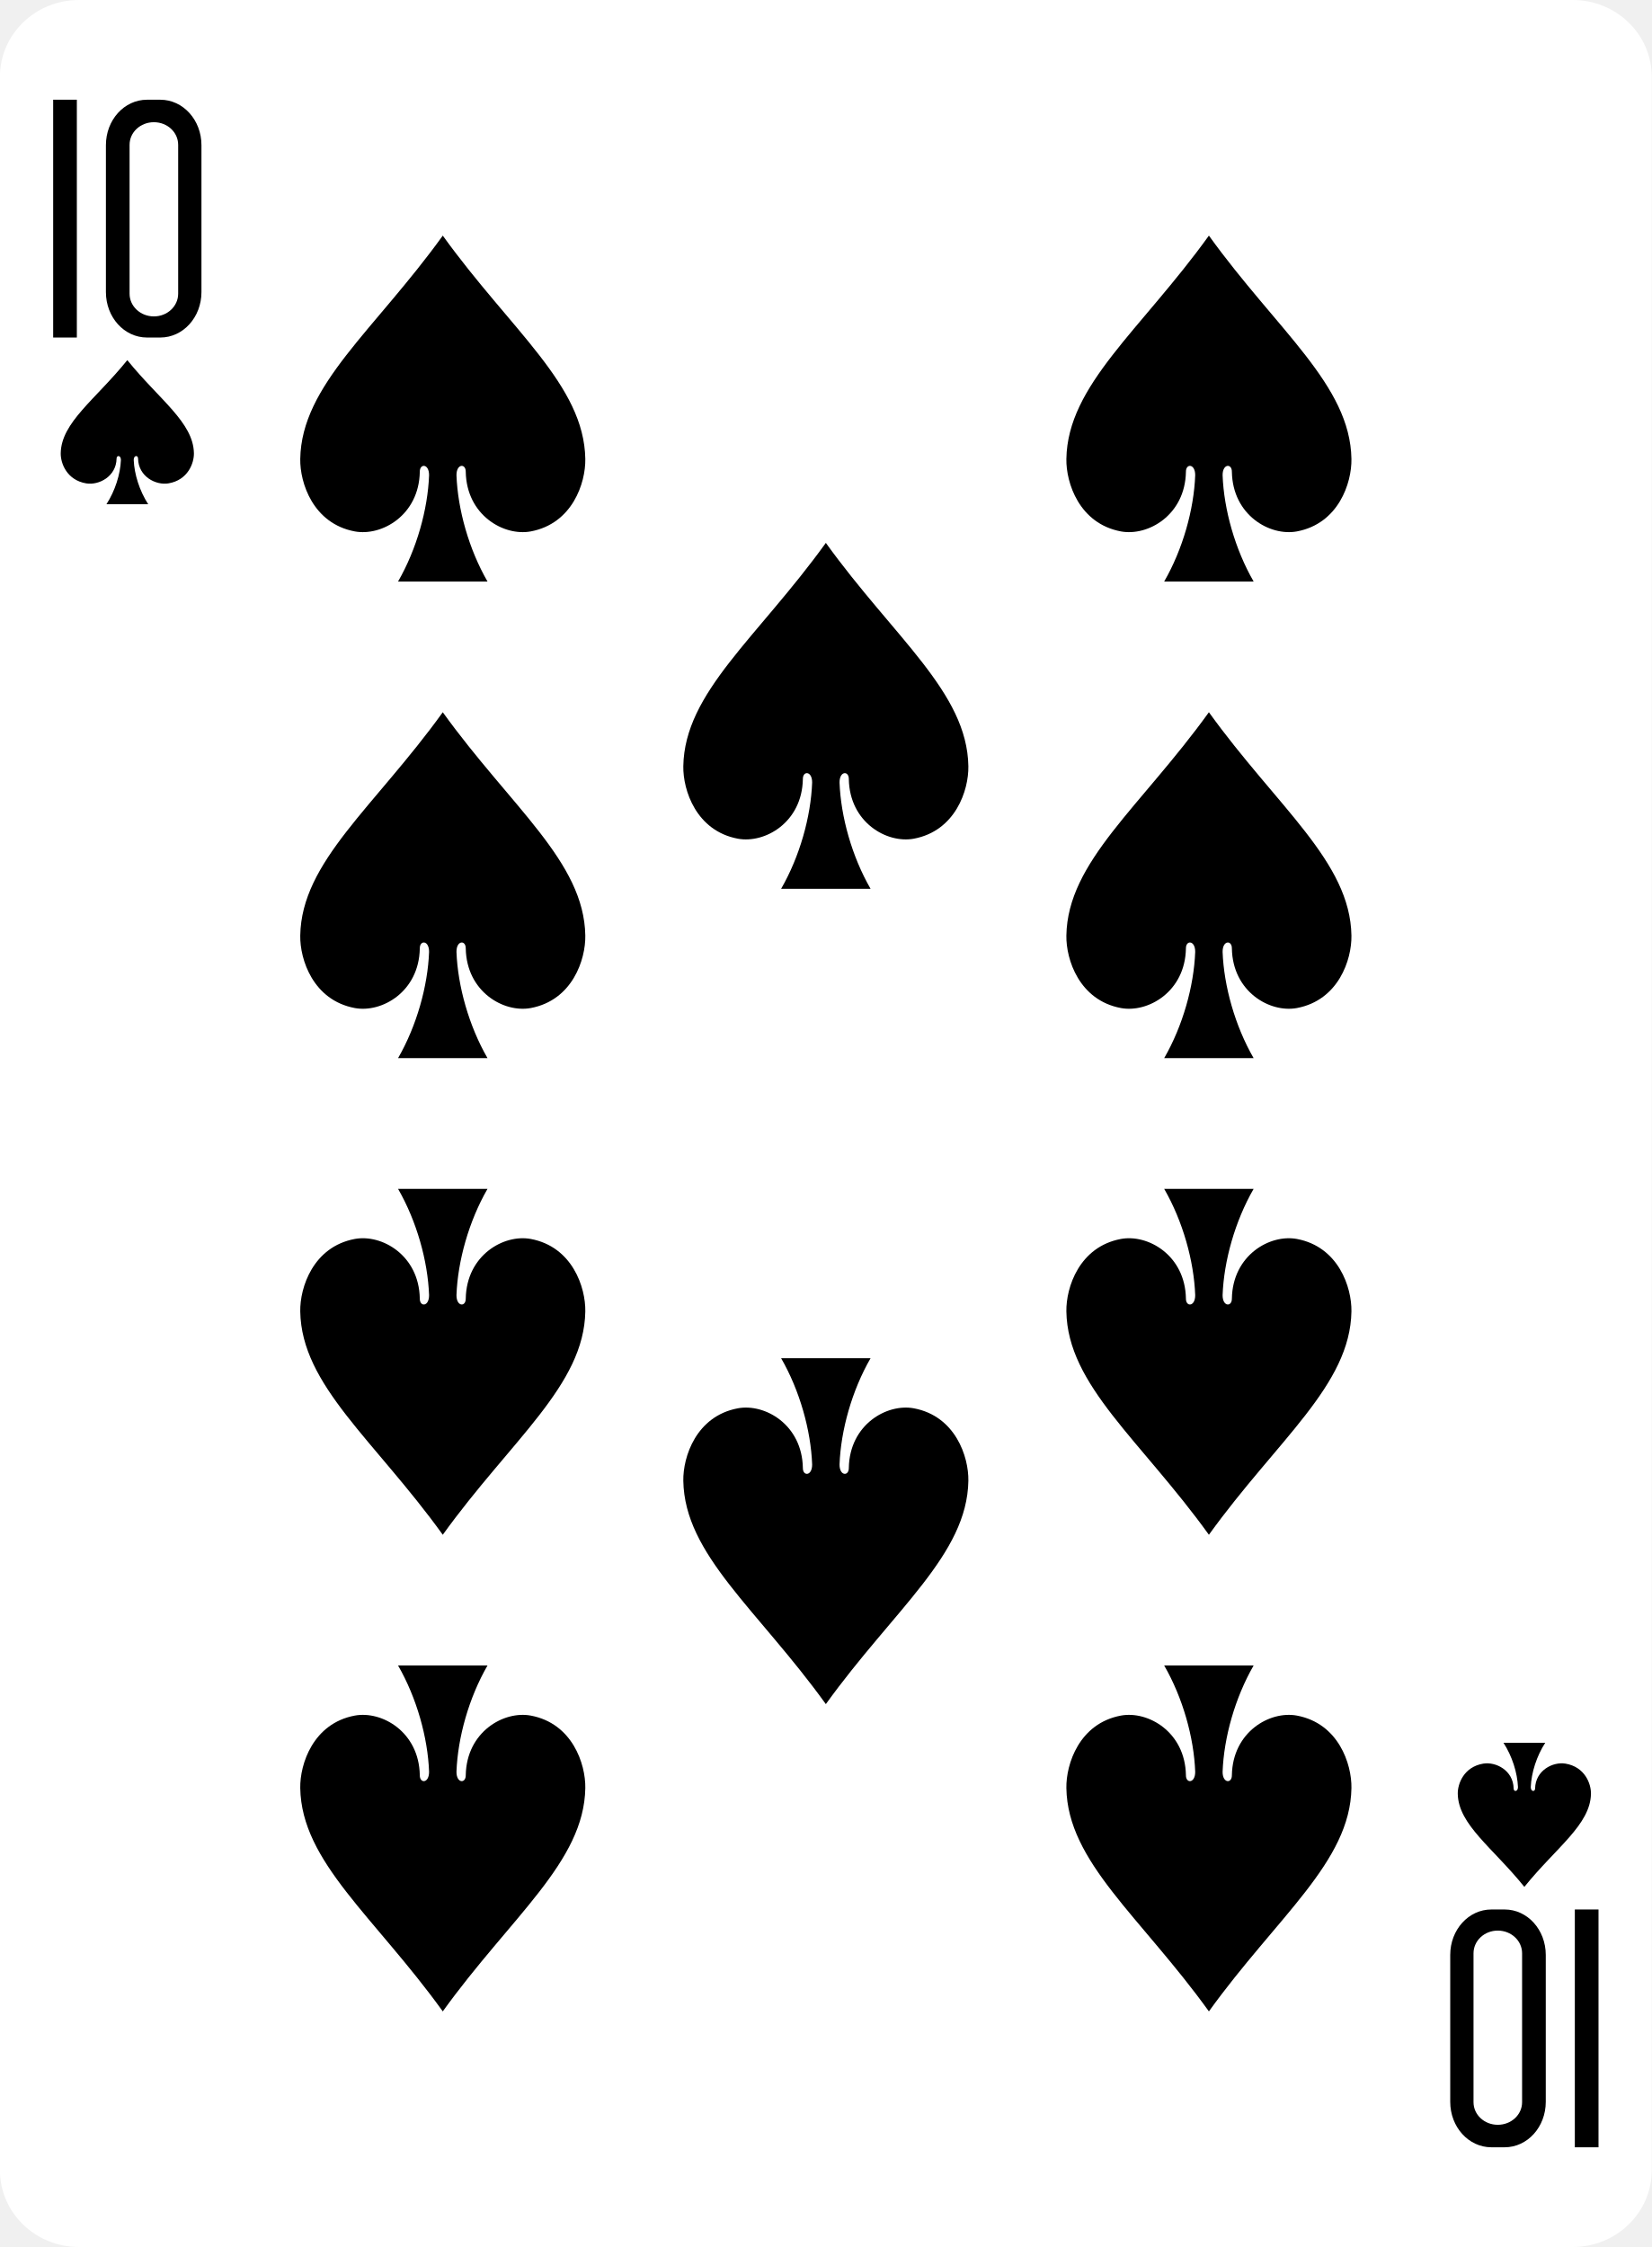
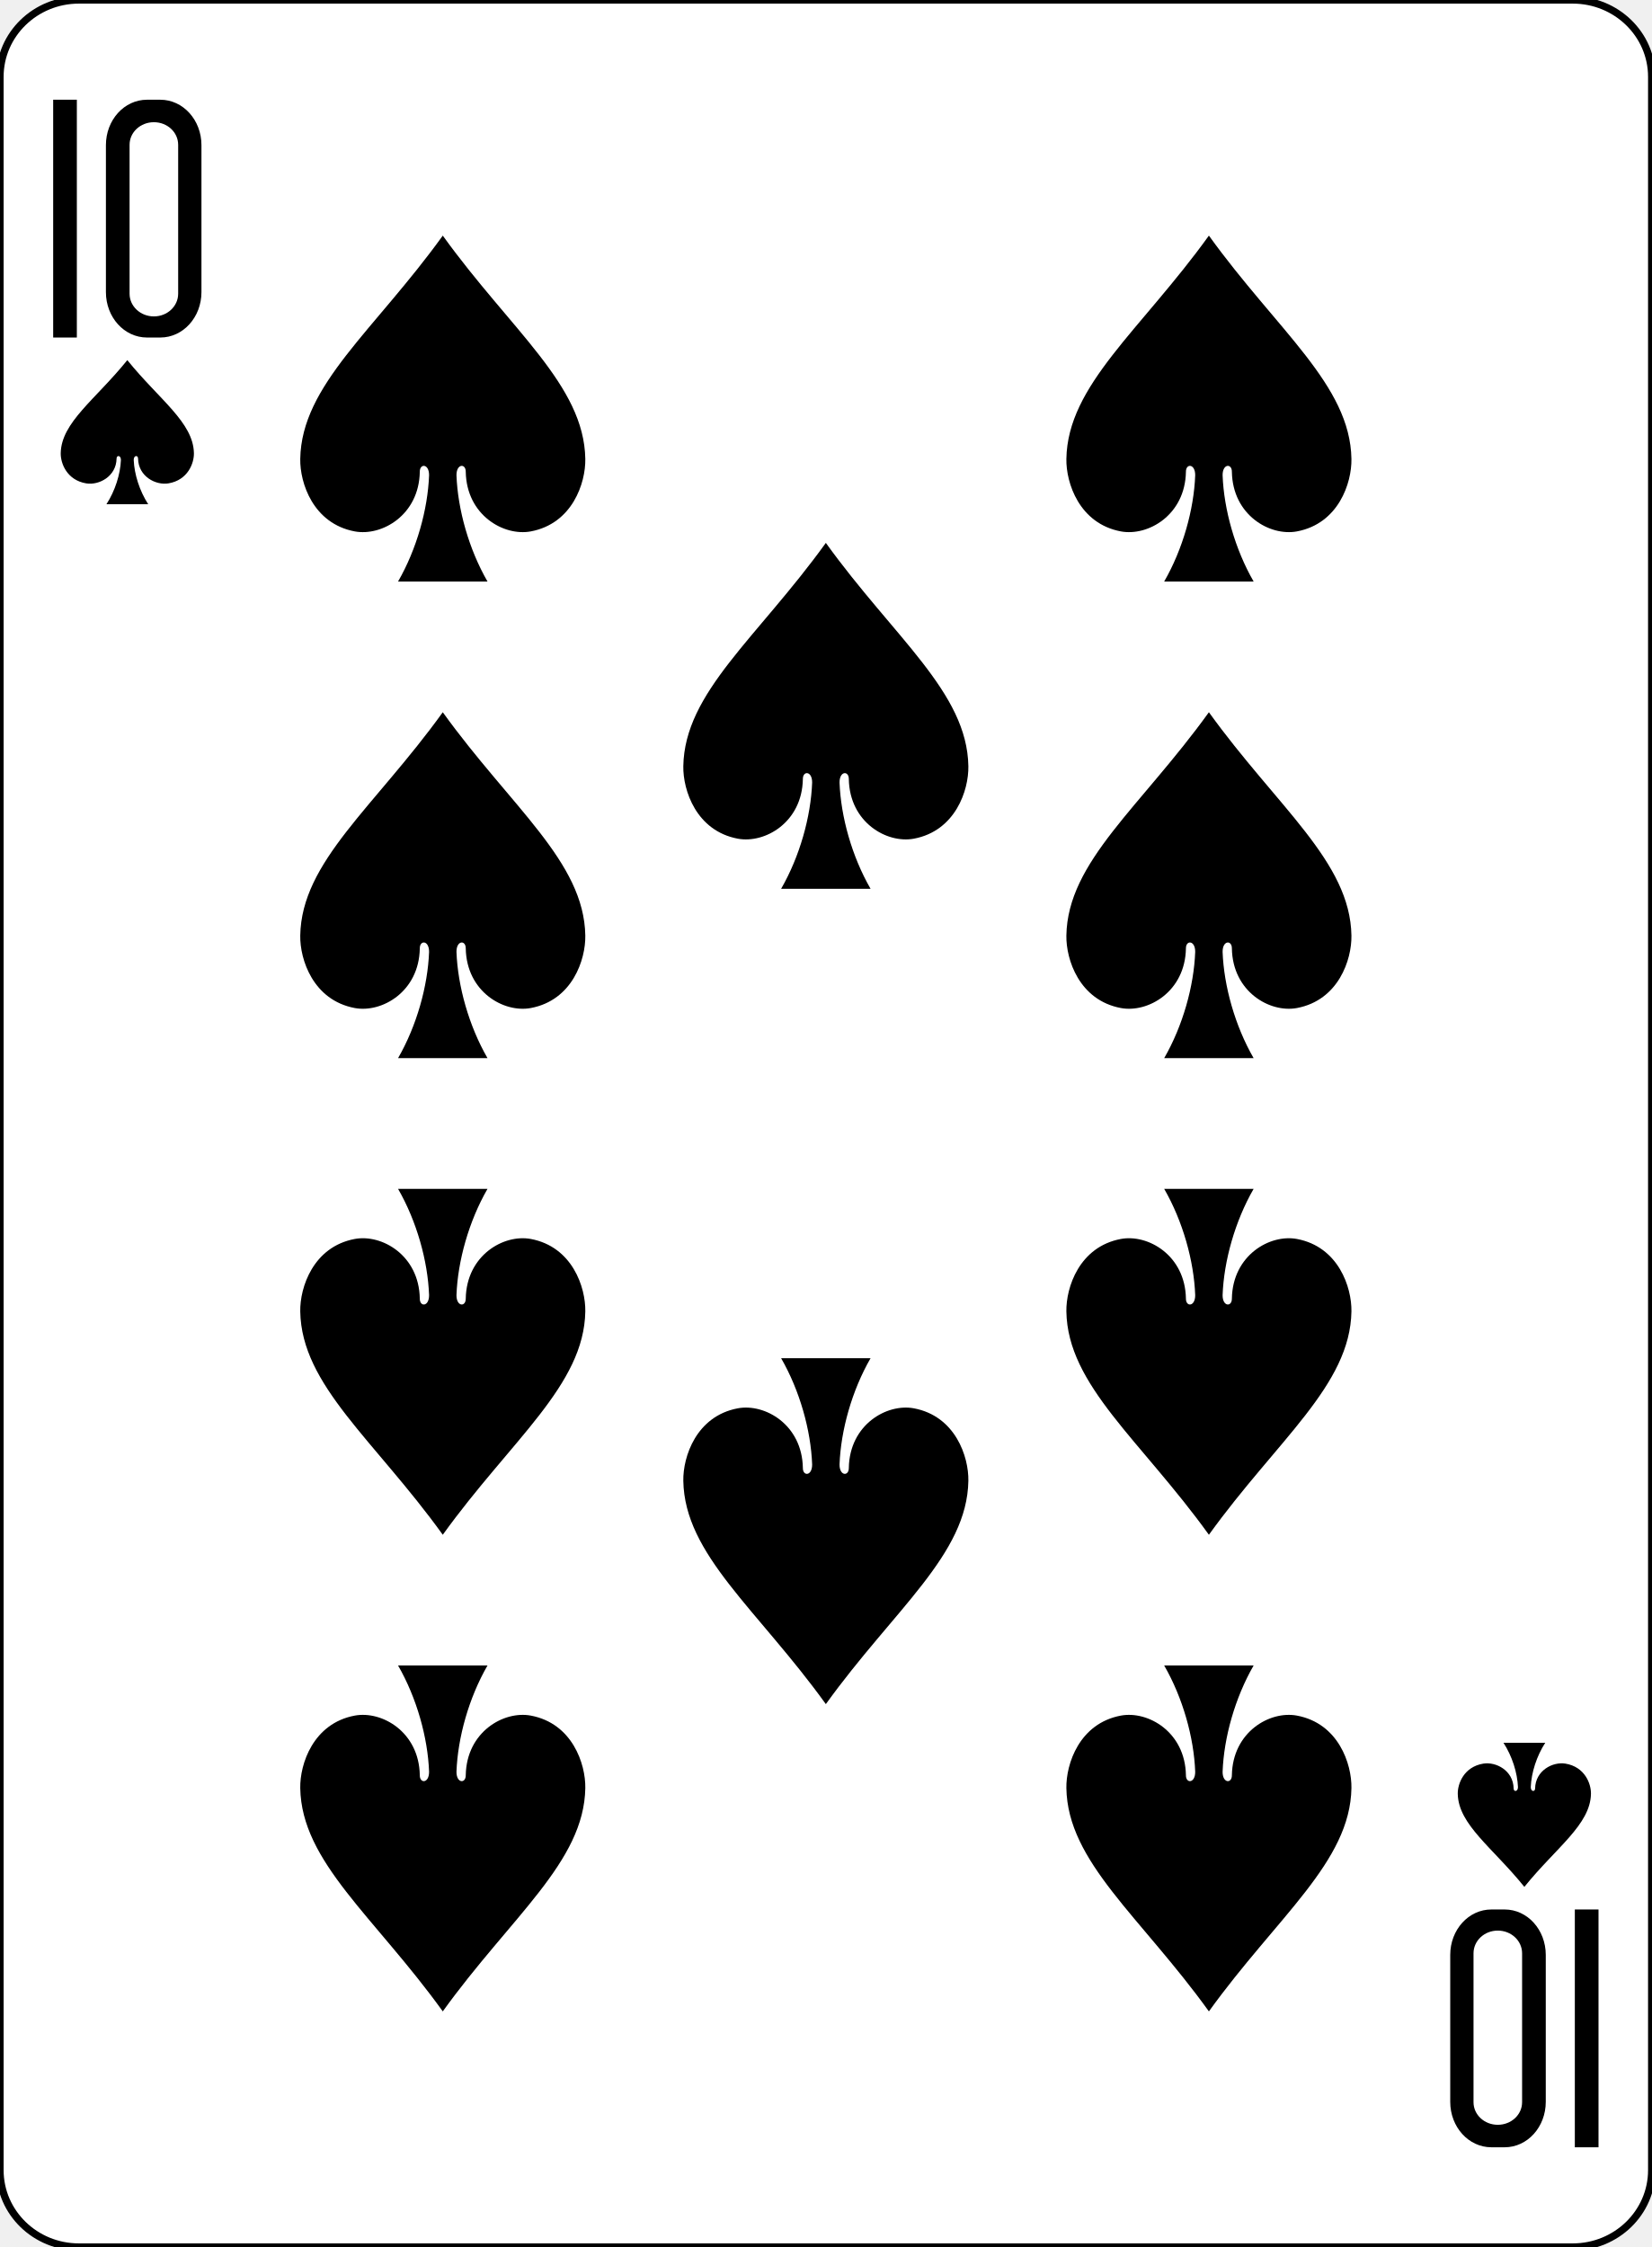
<svg xmlns="http://www.w3.org/2000/svg" width="261.12" height="355.2">
  <g style="display:inline" transform="matrix(1.16974 0 0 1.13915 -3811.68 537.005)">
-     <rect width="223.228" height="311.811" x="3258.559" y="-471.408" rx="10.678" ry="10.664" style="display:inline;opacity:1;fill:#fff;fill-opacity:1;stroke:none;stroke-width:1.001;stroke-miterlimit:4;stroke-dasharray:none;stroke-opacity:1" />
+     <rect width="223.228" height="311.811" x="3258.559" y="-471.408" rx="10.678" ry="10.664" style="display:inline;opacity:1;fill:#fff;fill-opacity:1;stroke:#000000;stroke-width:1.001;stroke-miterlimit:4;stroke-dasharray:none;stroke-opacity:1" />
    <path d="M3318.407-438.713c-9.226 13.157-19.098 20.728-19.262 30.993-.055 3.324 1.742 8.973 7.371 10.055 3.652.698 8.68-2.258 8.785-8.263-.016-1.195 1.266-1.164 1.254.474-.172 4.737-1.671 10.252-4.191 14.74h12.086c-2.52-4.488-4.02-10.003-4.192-14.74-.012-1.638 1.27-1.67 1.254-.474.105 6.005 5.133 8.961 8.785 8.263 5.63-1.082 7.426-6.731 7.371-10.055-.164-10.265-10.035-17.836-19.261-30.993zM3275.776-421.435c-4.31 5.482-8.922 8.637-9 12.914-.025 1.385.815 3.739 3.445 4.19 1.706.29 4.055-.941 4.104-3.443-.01-.498.592-.485.586.197-.08 1.974-.78 4.272-1.958 6.142h5.647c-1.178-1.87-1.878-4.168-1.959-6.142-.01-.682.594-.695.586-.197.05 2.502 2.399 3.733 4.105 3.442 2.63-.45 3.47-2.804 3.444-4.189-.077-4.277-4.69-7.432-9-12.914zM3318.407-258.432c-9.226-13.158-19.098-20.729-19.262-30.994-.055-3.324 1.742-8.973 7.371-10.055 3.652-.698 8.68 2.258 8.785 8.263-.016 1.196 1.266 1.164 1.254-.474-.172-4.736-1.671-10.251-4.191-14.74h12.086c-2.52 4.489-4.02 10.004-4.192 14.74-.012 1.638 1.27 1.67 1.254.474.105-6.005 5.133-8.96 8.785-8.263 5.63 1.082 7.426 6.731 7.371 10.055-.164 10.265-10.035 17.836-19.261 30.994zM3464.57-209.57c-4.31-5.482-8.922-8.637-8.999-12.914-.026-1.385.814-3.74 3.444-4.19 1.707-.29 4.056.94 4.105 3.443-.01.498.591.485.586-.197-.08-1.974-.781-4.272-1.959-6.142h5.647c-1.177 1.87-1.878 4.168-1.958 6.142-.01.682.593.695.586.197.049-2.502 2.398-3.734 4.104-3.443 2.63.45 3.47 2.805 3.444 4.19-.077 4.277-4.689 7.432-9 12.914zM3421.94-438.713c-9.226 13.157-19.098 20.728-19.262 30.993-.055 3.324 1.742 8.973 7.371 10.055 3.652.698 8.68-2.258 8.785-8.263-.016-1.195 1.266-1.164 1.254.474-.172 4.737-1.671 10.252-4.191 14.74h12.086c-2.52-4.488-4.02-10.003-4.192-14.74-.012-1.638 1.27-1.67 1.254-.474.105 6.005 5.133 8.961 8.785 8.263 5.63-1.082 7.426-6.731 7.371-10.055-.164-10.265-10.035-17.836-19.261-30.993zM3318.407-372.573c-9.226 13.157-19.098 20.729-19.262 30.993-.055 3.324 1.742 8.974 7.371 10.055 3.652.699 8.68-2.257 8.785-8.262-.016-1.196 1.266-1.165 1.254.473-.172 4.737-1.671 10.252-4.191 14.741h12.086c-2.52-4.489-4.02-10.004-4.192-14.74-.012-1.639 1.27-1.67 1.254-.474.105 6.005 5.133 8.96 8.785 8.262 5.63-1.081 7.426-6.73 7.371-10.055-.164-10.264-10.035-17.836-19.261-30.993zM3370.173-396.073c-9.226 13.157-19.097 20.729-19.261 30.993-.055 3.324 1.742 8.974 7.37 10.055 3.653.699 8.68-2.257 8.786-8.262-.016-1.196 1.266-1.165 1.254.473-.172 4.737-1.672 10.252-4.192 14.741h12.086c-2.52-4.489-4.02-10.004-4.191-14.74-.012-1.639 1.27-1.67 1.254-.474.105 6.005 5.133 8.96 8.785 8.262 5.629-1.081 7.426-6.73 7.37-10.055-.163-10.264-10.035-17.836-19.26-30.993zM3421.94-372.573c-9.226 13.157-19.098 20.729-19.262 30.993-.055 3.324 1.742 8.974 7.371 10.055 3.652.699 8.68-2.257 8.785-8.262-.016-1.196 1.266-1.165 1.254.473-.172 4.737-1.671 10.252-4.191 14.741h12.086c-2.52-4.489-4.02-10.004-4.192-14.74-.012-1.639 1.27-1.67 1.254-.474.105 6.005 5.133 8.96 8.785 8.262 5.63-1.081 7.426-6.73 7.371-10.055-.164-10.264-10.035-17.836-19.261-30.993zM3318.407-192.292c-9.226-13.157-19.098-20.729-19.262-30.993-.055-3.324 1.742-8.974 7.371-10.055 3.652-.698 8.68 2.257 8.785 8.262-.016 1.196 1.266 1.165 1.254-.473-.172-4.737-1.671-10.252-4.191-14.741h12.086c-2.52 4.49-4.02 10.004-4.192 14.74-.012 1.639 1.27 1.67 1.254.474.105-6.005 5.133-8.96 8.785-8.262 5.63 1.081 7.426 6.73 7.371 10.055-.164 10.264-10.035 17.836-19.261 30.993zM3421.94-192.292c-9.226-13.157-19.098-20.729-19.262-30.993-.055-3.324 1.742-8.974 7.371-10.055 3.652-.698 8.68 2.257 8.785 8.262-.016 1.196 1.266 1.165 1.254-.473-.172-4.737-1.671-10.252-4.191-14.741h12.086c-2.52 4.49-4.02 10.004-4.192 14.74-.012 1.639 1.27 1.67 1.254.474.105-6.005 5.133-8.96 8.785-8.262 5.63 1.081 7.426 6.73 7.371 10.055-.164 10.264-10.035 17.836-19.261 30.993zM3370.173-234.932c-9.226-13.158-19.097-20.729-19.261-30.994-.055-3.324 1.742-8.973 7.37-10.055 3.653-.698 8.68 2.258 8.786 8.263-.016 1.196 1.266 1.164 1.254-.474-.172-4.736-1.672-10.251-4.192-14.74h12.086c-2.52 4.489-4.02 10.004-4.191 14.74-.012 1.638 1.27 1.67 1.254.474.105-6.005 5.133-8.96 8.785-8.263 5.629 1.082 7.426 6.731 7.37 10.055-.163 10.265-10.035 17.836-19.26 30.994zM3421.94-258.432c-9.226-13.158-19.098-20.729-19.262-30.994-.055-3.324 1.742-8.973 7.371-10.055 3.652-.698 8.68 2.258 8.785 8.263-.016 1.196 1.266 1.164 1.254-.474-.172-4.736-1.671-10.251-4.191-14.74h12.086c-2.52 4.489-4.02 10.004-4.192 14.74-.012 1.638 1.27 1.67 1.254.474.105-6.005 5.133-8.96 8.785-8.263 5.63 1.082 7.426 6.731 7.371 10.055-.164 10.265-10.035 17.836-19.261 30.994z" style="display:inline;opacity:1" />
    <path d="M3265.756-424.57v-33h3.199v33zM3278.437-457.57c-3.08 0-5.554 2.812-5.554 6.306v20.388c0 3.494 2.476 6.305 5.554 6.305h1.797c3.08 0 5.56-2.811 5.56-6.305v-20.388c0-3.494-2.482-6.306-5.56-6.306zm.93 3.12c1.817 0 3.28 1.394 3.28 3.138v20.659c0 1.744-1.463 3.151-3.28 3.151-1.819 0-3.286-1.407-3.286-3.151v-20.659c0-1.742 1.467-3.138 3.285-3.138zm0 0" style="opacity:1" />
    <path d="M3454.55-206.435v33h3.2v-33zM3467.231-173.435c-3.079 0-5.554-2.812-5.554-6.306v-20.388c0-3.494 2.476-6.305 5.554-6.305h1.798c3.079 0 5.559 2.811 5.559 6.305v20.388c0 3.494-2.481 6.306-5.56 6.306zm.93-3.12c1.818 0 3.28-1.395 3.28-3.139v-20.658c0-1.744-1.462-3.152-3.28-3.152-1.818 0-3.285 1.408-3.285 3.152v20.658c0 1.743 1.467 3.139 3.285 3.139zm0 0" style="opacity:1" transform="matrix(-1 0 0 1 6929.14 0)" />
  </g>
  <g transform="translate(-342.045 154.052)">
    <rect width="1659.913" height="794.398" x="-356.473" y="-1029.682" rx="144.482" ry="124.682" style="opacity:1;vector-effect:none;fill:#006614;fill-opacity:1;stroke:none;stroke-width:1.748;stroke-linecap:butt;stroke-linejoin:miter;stroke-miterlimit:4;stroke-dasharray:none;stroke-dashoffset:0;stroke-opacity:1" />
    <text xml:space="preserve" x="472.194" y="-935.813" style="font-style:normal;font-variant:normal;font-weight:400;font-stretch:normal;font-size:42.667px;line-height:125%;font-family:Carlito;-inkscape-font-specification:&quot;Carlito, Normal&quot;;text-align:center;letter-spacing:0;word-spacing:0;writing-mode:lr-tb;text-anchor:middle;fill:#fff;fill-opacity:1;stroke:none;stroke-width:1.067px;stroke-linecap:butt;stroke-linejoin:miter;stroke-opacity:1">
      <tspan x="472.194" y="-935.813" style="font-style:normal;font-variant:normal;font-weight:400;font-stretch:normal;font-size:48px;line-height:125%;font-family:Carlito;-inkscape-font-specification:&quot;Carlito, Normal&quot;;text-align:center;writing-mode:lr-tb;text-anchor:middle;fill:#fff;fill-opacity:1;stroke-width:1.067px">Single Playing Card from:</tspan>
      <tspan x="472.194" y="-875.813" style="font-style:normal;font-variant:normal;font-weight:400;font-stretch:normal;font-size:48px;line-height:125%;font-family:Carlito;-inkscape-font-specification:&quot;Carlito, Normal&quot;;text-align:center;writing-mode:lr-tb;text-anchor:middle;fill:#fff;fill-opacity:1;stroke-width:1.067px">Standard Edition - Color Set - Bordered </tspan>
      <tspan x="472.194" y="-762.48" style="font-style:normal;font-variant:normal;font-weight:400;font-stretch:normal;font-size:48px;line-height:125%;font-family:Carlito;-inkscape-font-specification:&quot;Carlito, Normal&quot;;text-align:center;writing-mode:lr-tb;text-anchor:middle;fill:#faa;fill-opacity:1;stroke-width:1.067px">Copyright 2011, 2020 - Chris Aguilar - conjurenation@gmail.com</tspan>
      <tspan x="472.194" y="-649.147" style="font-style:normal;font-variant:normal;font-weight:400;font-stretch:normal;font-size:48px;line-height:125%;font-family:Carlito;-inkscape-font-specification:&quot;Carlito, Normal&quot;;text-align:center;writing-mode:lr-tb;text-anchor:middle;fill:#fff;fill-opacity:1;stroke-width:1.067px">https://totalnonsense.com/open-source-vector-playing-cards/</tspan>
      <tspan x="472.194" y="-535.813" style="font-style:normal;font-variant:normal;font-weight:400;font-stretch:normal;font-size:48px;line-height:125%;font-family:Carlito;-inkscape-font-specification:&quot;Carlito, Normal&quot;;text-align:center;writing-mode:lr-tb;text-anchor:middle;fill:#faa;fill-opacity:1;stroke-width:1.067px">Licensed under:</tspan>
      <tspan x="472.194" y="-475.813" style="font-style:normal;font-variant:normal;font-weight:400;font-stretch:normal;font-size:48px;line-height:125%;font-family:Carlito;-inkscape-font-specification:&quot;Carlito, Normal&quot;;text-align:center;writing-mode:lr-tb;text-anchor:middle;fill:#faa;fill-opacity:1;stroke-width:1.067px">LGPL 3.0</tspan>
      <tspan x="472.194" y="-415.813" style="font-style:normal;font-variant:normal;font-weight:400;font-stretch:normal;font-size:48px;line-height:125%;font-family:Carlito;-inkscape-font-specification:&quot;Carlito, Normal&quot;;text-align:center;writing-mode:lr-tb;text-anchor:middle;fill:#faa;fill-opacity:1;stroke-width:1.067px">https://www.gnu.org/licenses/lgpl-3.0.html</tspan>
      <tspan x="472.194" y="-302.48" style="font-style:normal;font-variant:normal;font-weight:400;font-stretch:normal;font-size:48px;line-height:125%;font-family:Carlito;-inkscape-font-specification:&quot;Carlito, Normal&quot;;text-align:center;writing-mode:lr-tb;text-anchor:middle;fill:#fff;fill-opacity:1;stroke-width:1.067px">Each Card Measures (63mm x 88mm)</tspan>
    </text>
  </g>
</svg>
